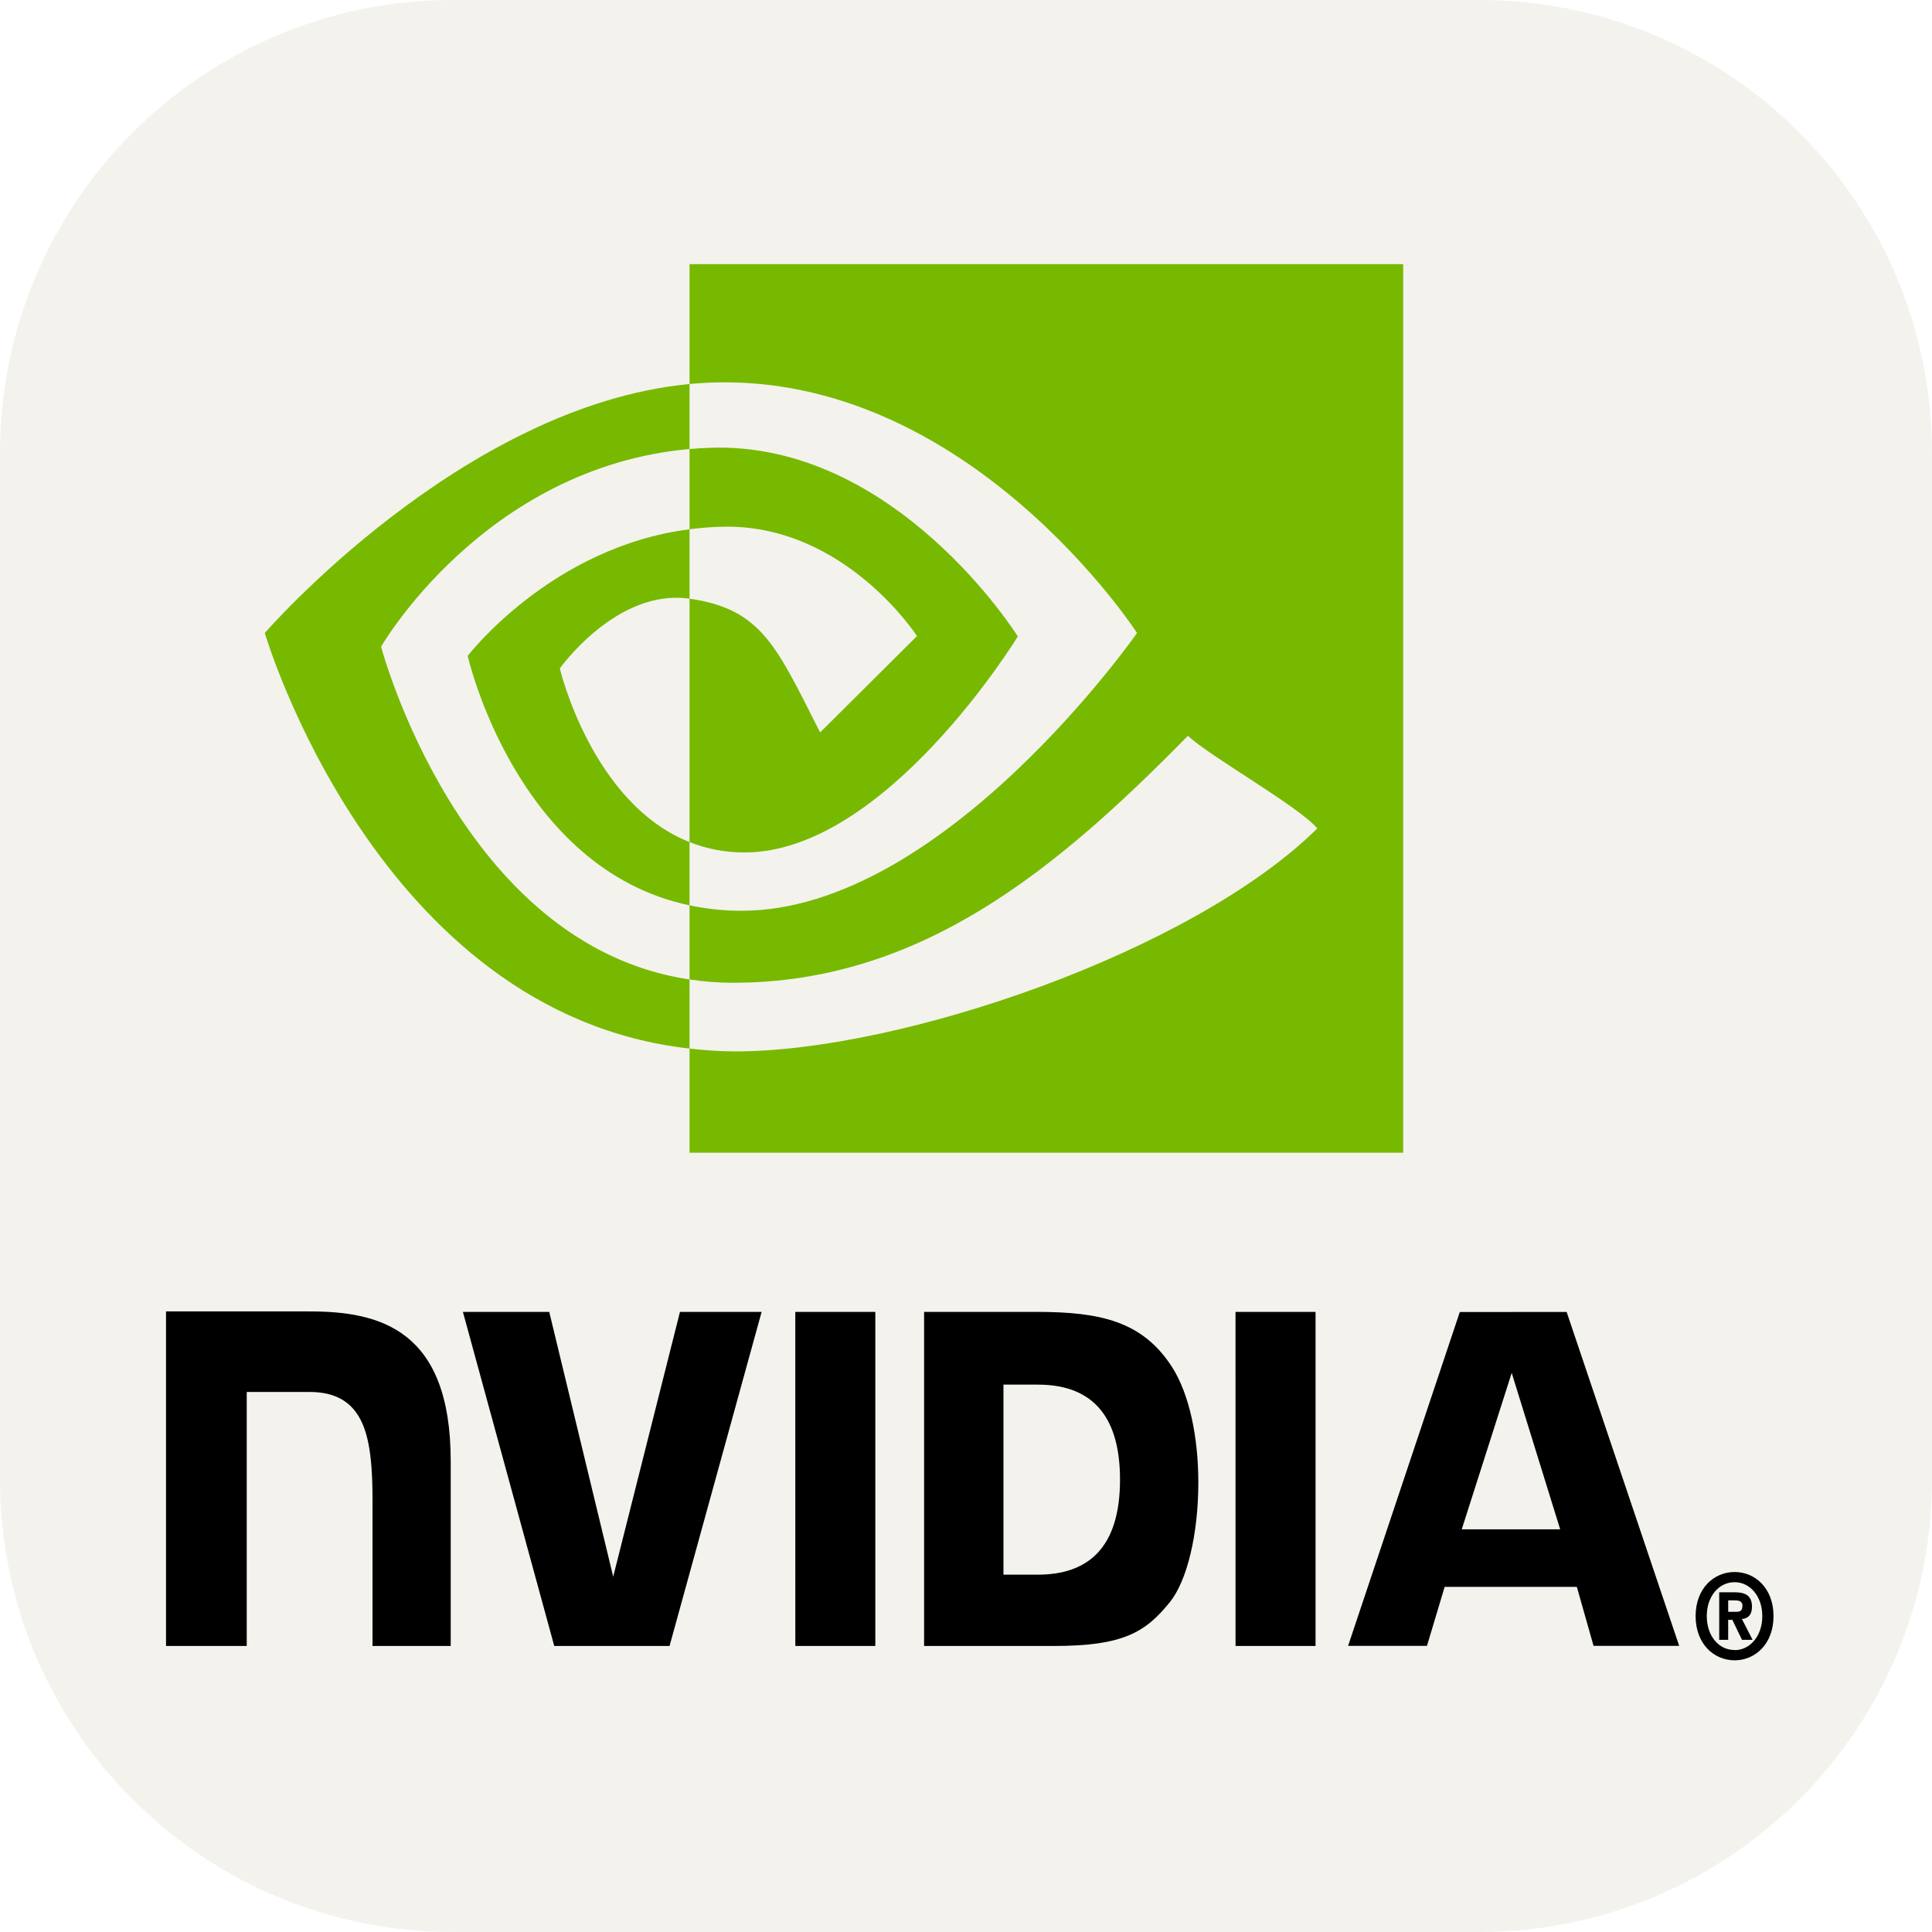
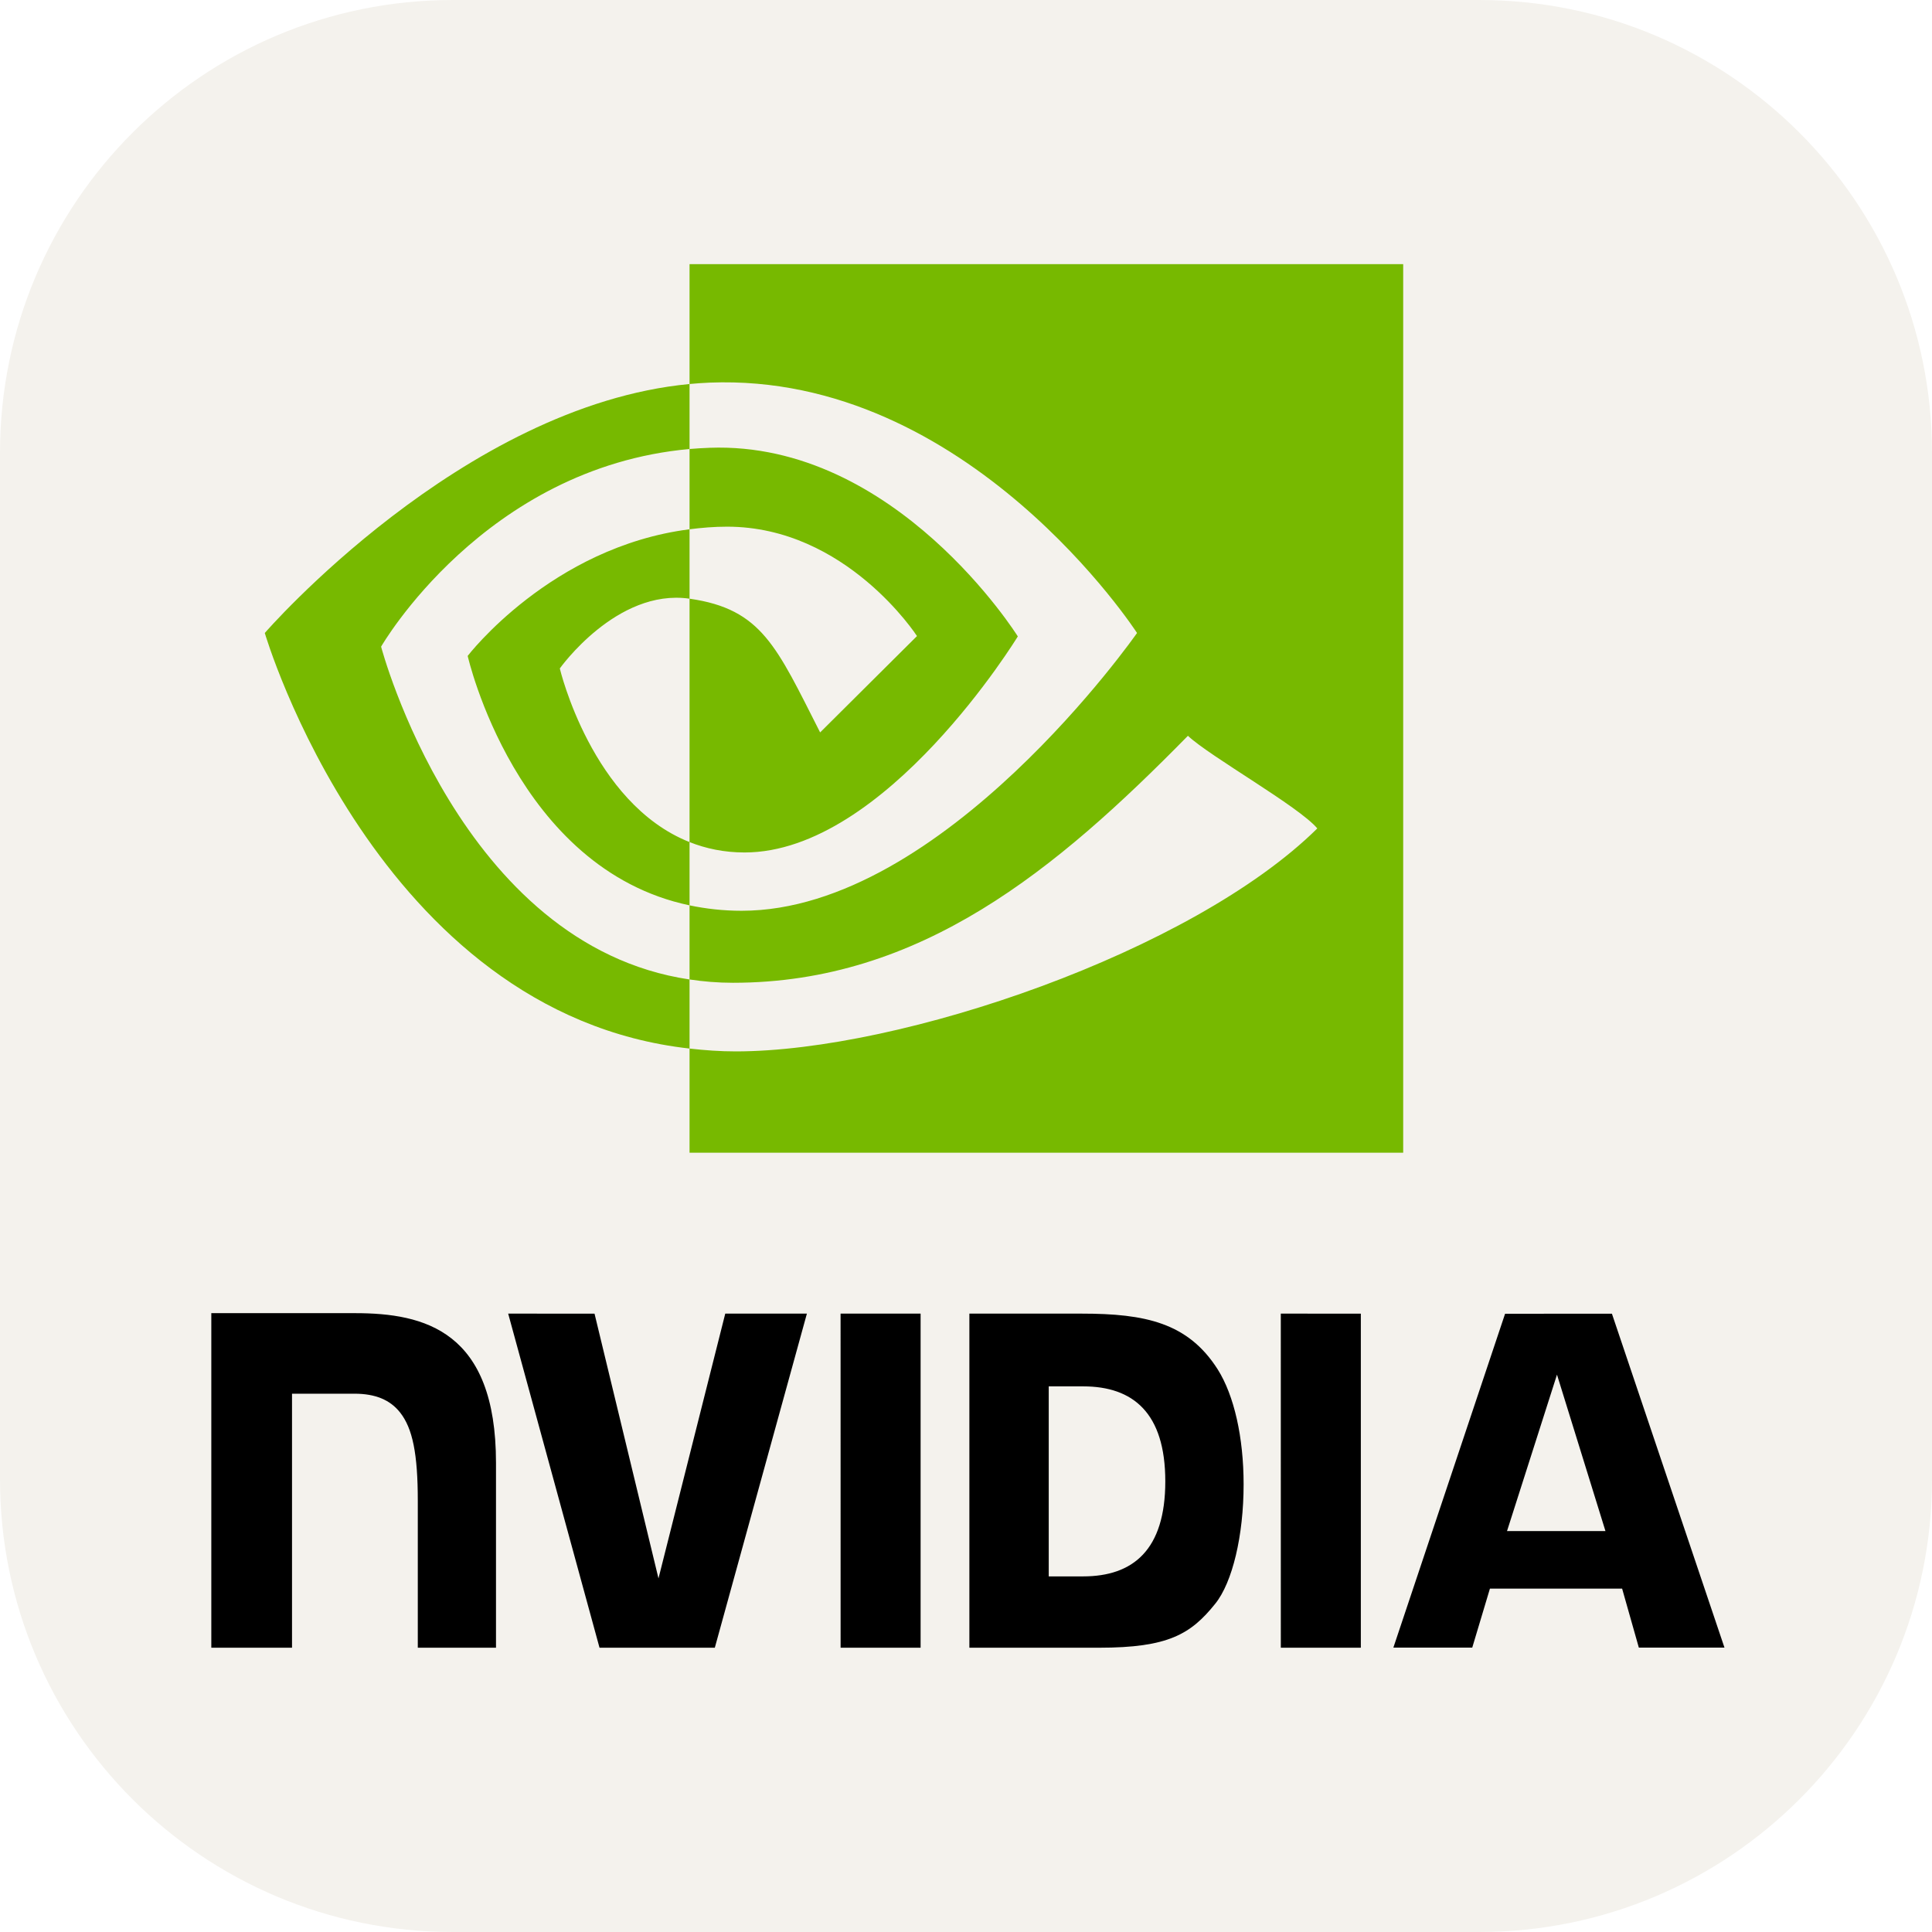
- <svg xmlns="http://www.w3.org/2000/svg" fill="none" height="256" viewBox="0 0 256 256" width="256">
-   <path d="m196 0h-136c-33.137 0-60 26.863-60 60v136c0 33.137 26.863 60 60 60h136c33.137 0 60-26.863 60-60v-136c0-33.137-26.863-60-60-60z" fill="#f4f2ed" />
-   <path d="m233.513 214.146c0 2.695-1.678 4.505-3.665 4.505v-.017c-2.042.017-3.69-1.793-3.69-4.488 0-2.693 1.648-4.497 3.69-4.497 1.988-.003 3.665 1.802 3.665 4.497zm1.487 0c0-3.7-2.436-5.847-5.152-5.847-2.733 0-5.17 2.147-5.17 5.847 0 3.697 2.438 5.854 5.17 5.854 2.716 0 5.152-2.157 5.152-5.854zm-6.005.493h.551l1.278 2.649h1.404l-1.417-2.76c.732-.061 1.335-.472 1.335-1.632 0-1.445-.845-1.909-2.275-1.909h-2.065v6.301h1.187v-2.649m.002-1.065v-1.517h.826c.45 0 1.062.042 1.062.691 0 .703-.316.826-.847.826z" fill="#000" />
-   <path d="m200.309 181.917 6.423 20.728h-13.045zm-6.878-8.069-14.802 44.236h10.452l2.342-7.816h17.516l2.215 7.816h11.347l-14.913-44.243zm-29.716 44.252h10.603v-44.266l-10.605-.003zm-73.615-44.269-8.847 35.085-8.475-35.082-11.441-.003 12.104 44.269h15.277l12.201-44.269zm42.863 9.639h4.557c6.612 0 10.888 3.503 10.888 12.589 0 9.09-4.276 12.59-10.888 12.59h-4.557zm-10.516-9.639v44.269h17.191c9.159 0 12.15-1.795 15.385-5.825 2.284-2.828 3.762-9.037 3.762-15.821 0-6.225-1.252-11.773-3.43-15.231-3.93-6.183-9.588-7.392-18.03-7.392zm-100.447-.062v44.331h10.694v-33.659l8.286.001c2.744 0 4.699.807 6.02 2.472 1.676 2.106 2.36 5.504 2.36 11.72v19.466h10.362v-24.492c0-17.482-9.446-19.839-18.688-19.839zm83.381.062.004 44.269h10.6v-44.269z" fill="#000" />
-   <path d="m50.498 85.686s13.638-23.736 40.87-26.192v-8.611c-30.162 2.857-56.282 32.991-56.282 32.991s14.794 50.446 56.282 55.065v-9.154c-30.446-4.518-40.87-44.099-40.87-44.099zm40.87 25.895v8.383c-23.01-4.838-29.397-33.053-29.397-33.053s11.048-14.438 29.397-16.779v9.198c-.014 0-.024-.005-.035-.005-9.631-1.363-17.154 9.249-17.154 9.249s4.217 17.866 17.189 23.006zm0-76.581v15.883c.885-.08 1.77-.148 2.661-.184 34.292-1.363 56.634 33.175 56.634 33.175s-25.661 36.808-52.396 36.808c-2.451 0-4.745-.268-6.899-.718v9.821c1.843.277 3.752.438 5.746.438 24.879 0 42.87-14.988 60.292-32.726 2.888 2.73 14.714 9.367 17.144 12.274-16.564 16.359-55.169 29.544-77.055 29.544-2.109 0-4.136-.15-6.127-.376v13.801h94.562v-117.74zm0 35.132v-10.637c.876-.072 1.759-.127 2.661-.161 24.659-.914 40.837 24.995 40.837 24.995s-17.474 28.627-36.209 28.627c-2.697 0-5.113-.512-7.289-1.375v-32.251c9.6 1.368 11.531 6.37 17.303 17.719l12.835-12.767s-9.369-14.496-25.165-14.496c-1.717-.001-3.36.142-4.973.345z" fill="#77b900" />
+ <svg xmlns="http://www.w3.org/2000/svg" width="256" height="256" viewBox="0 0 256 256" fill="none">
+   <path d="M196 0H60C26.863 0 0 26.863 0 60V196C0 229.137 26.863 256 60 256H196C229.137 256 256 229.137 256 196V60C256 26.863 229.137 0 196 0Z" fill="#F4F2ED" />
+   <path d="M206.309 182.148L212.732 202.876H199.687L206.309 182.148ZM199.431 174.079L184.629 218.315H195.081L197.423 210.499H214.939L217.154 218.315H228.501L213.588 174.072L199.431 174.079ZM169.715 218.331H180.318V174.065L169.713 174.062L169.715 218.331ZM96.1 174.062L87.253 209.147L78.778 174.065L67.337 174.062L79.44 218.331H94.717L106.918 174.062H96.1ZM138.963 183.701H143.52C150.132 183.701 154.408 187.204 154.408 196.29C154.408 205.38 150.132 208.88 143.52 208.88H138.963V183.701ZM128.447 174.062V218.331H145.638C154.797 218.331 157.788 216.536 161.023 212.506C163.307 209.678 164.785 203.469 164.785 196.685C164.785 190.46 163.533 184.912 161.355 181.454C157.425 175.271 151.767 174.062 143.325 174.062H128.447ZM28 174V218.331H38.694V184.672L46.98 184.673C49.723 184.673 51.679 185.48 53 187.145C54.676 189.251 55.36 192.649 55.36 198.865V218.331H65.722V193.839C65.722 176.357 56.276 174 47.034 174H28ZM111.381 174.062L111.385 218.331H121.985V174.062H111.381Z" fill="black" />
+   <path d="M50.498 85.686C50.498 85.686 64.136 61.95 91.368 59.495V50.883C61.205 53.74 35.086 83.874 35.086 83.874C35.086 83.874 49.88 134.32 91.368 138.939V129.785C60.922 125.267 50.498 85.686 50.498 85.686ZM91.368 111.581V119.964C68.357 115.126 61.97 86.911 61.97 86.911C61.97 86.911 73.018 72.473 91.368 70.132V79.33C91.353 79.33 91.344 79.325 91.332 79.325C81.702 77.962 74.178 88.575 74.178 88.575C74.178 88.575 78.395 106.44 91.368 111.581ZM91.368 35V50.883C92.252 50.803 93.138 50.735 94.029 50.699C128.321 49.336 150.663 83.874 150.663 83.874C150.663 83.874 125.002 120.682 98.267 120.682C95.815 120.682 93.521 120.414 91.368 119.964V129.785C93.21 130.062 95.119 130.223 97.114 130.223C121.993 130.223 139.984 115.235 157.406 97.497C160.294 100.227 172.12 106.864 174.55 109.771C157.986 126.13 119.381 139.315 97.495 139.315C95.385 139.315 93.359 139.165 91.368 138.939V152.74H185.93V35H91.368ZM91.368 70.132V59.495C92.243 59.422 93.126 59.367 94.029 59.334C118.688 58.42 134.866 84.329 134.866 84.329C134.866 84.329 117.392 112.956 98.656 112.956C95.96 112.956 93.543 112.444 91.368 111.581V79.33C100.968 80.699 102.899 85.701 108.671 97.049L121.506 84.282C121.506 84.282 112.137 69.787 96.341 69.787C94.624 69.786 92.98 69.928 91.368 70.132Z" fill="#77B900" />
</svg>
